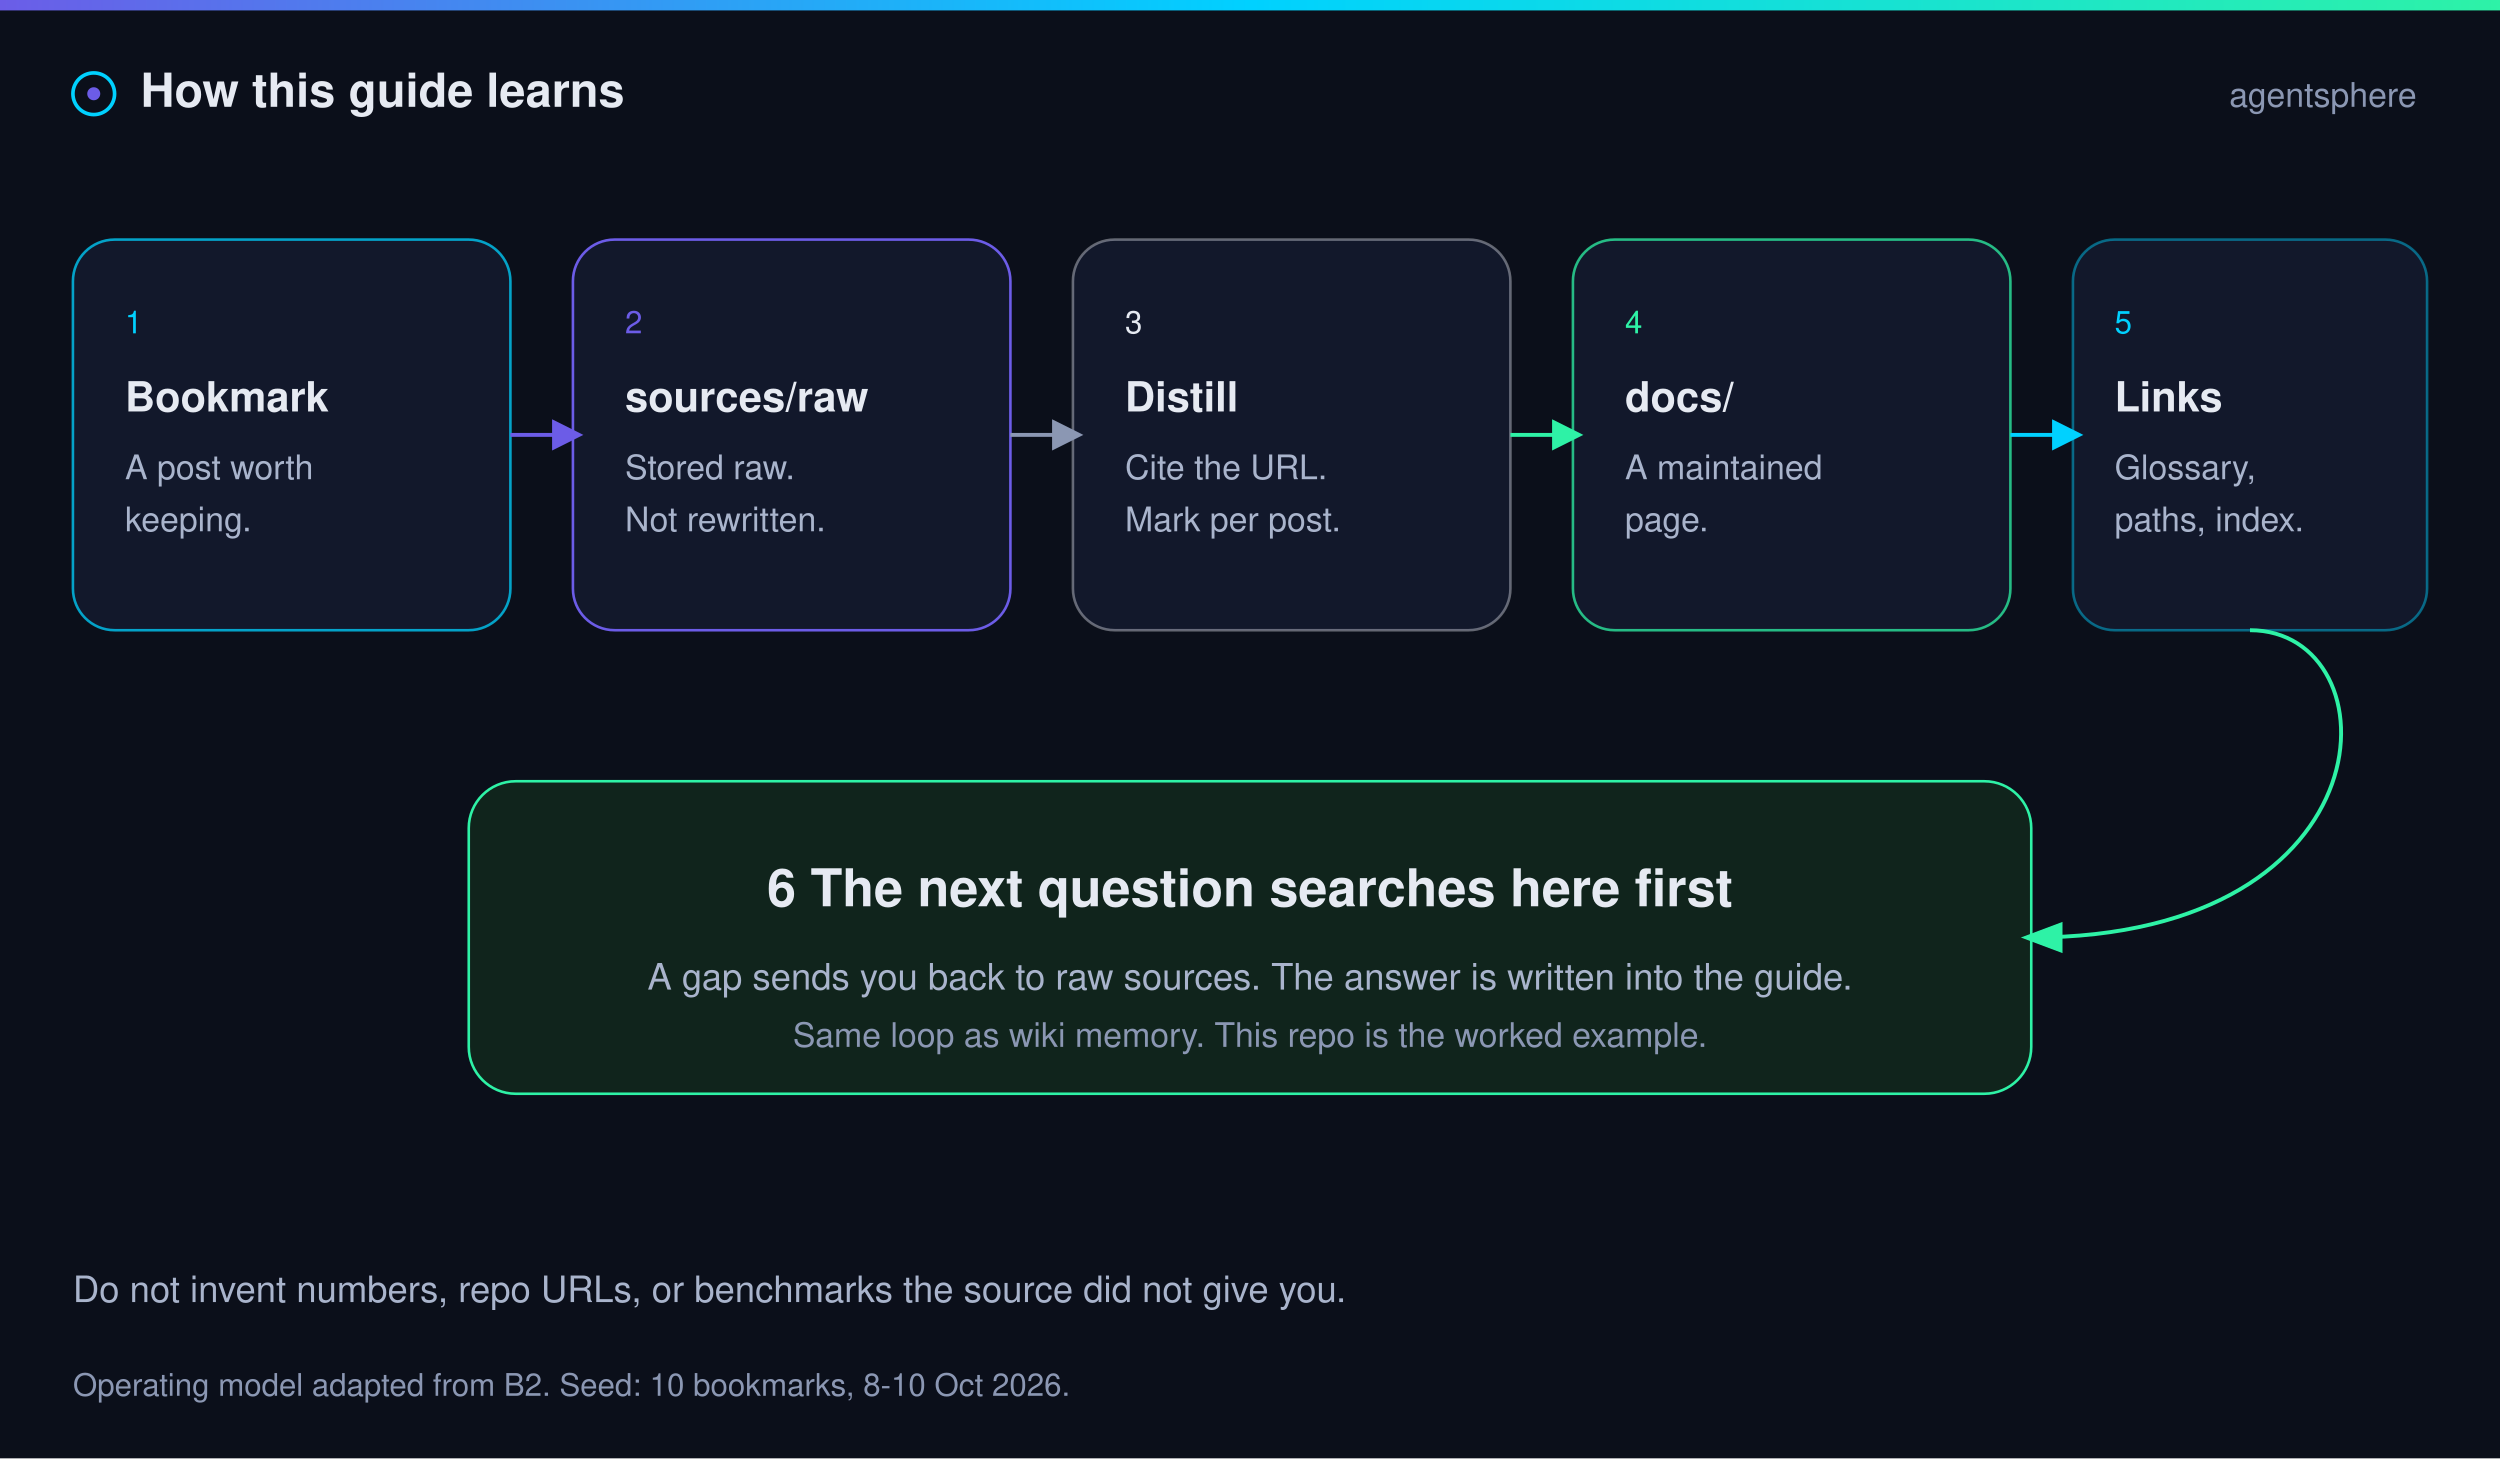
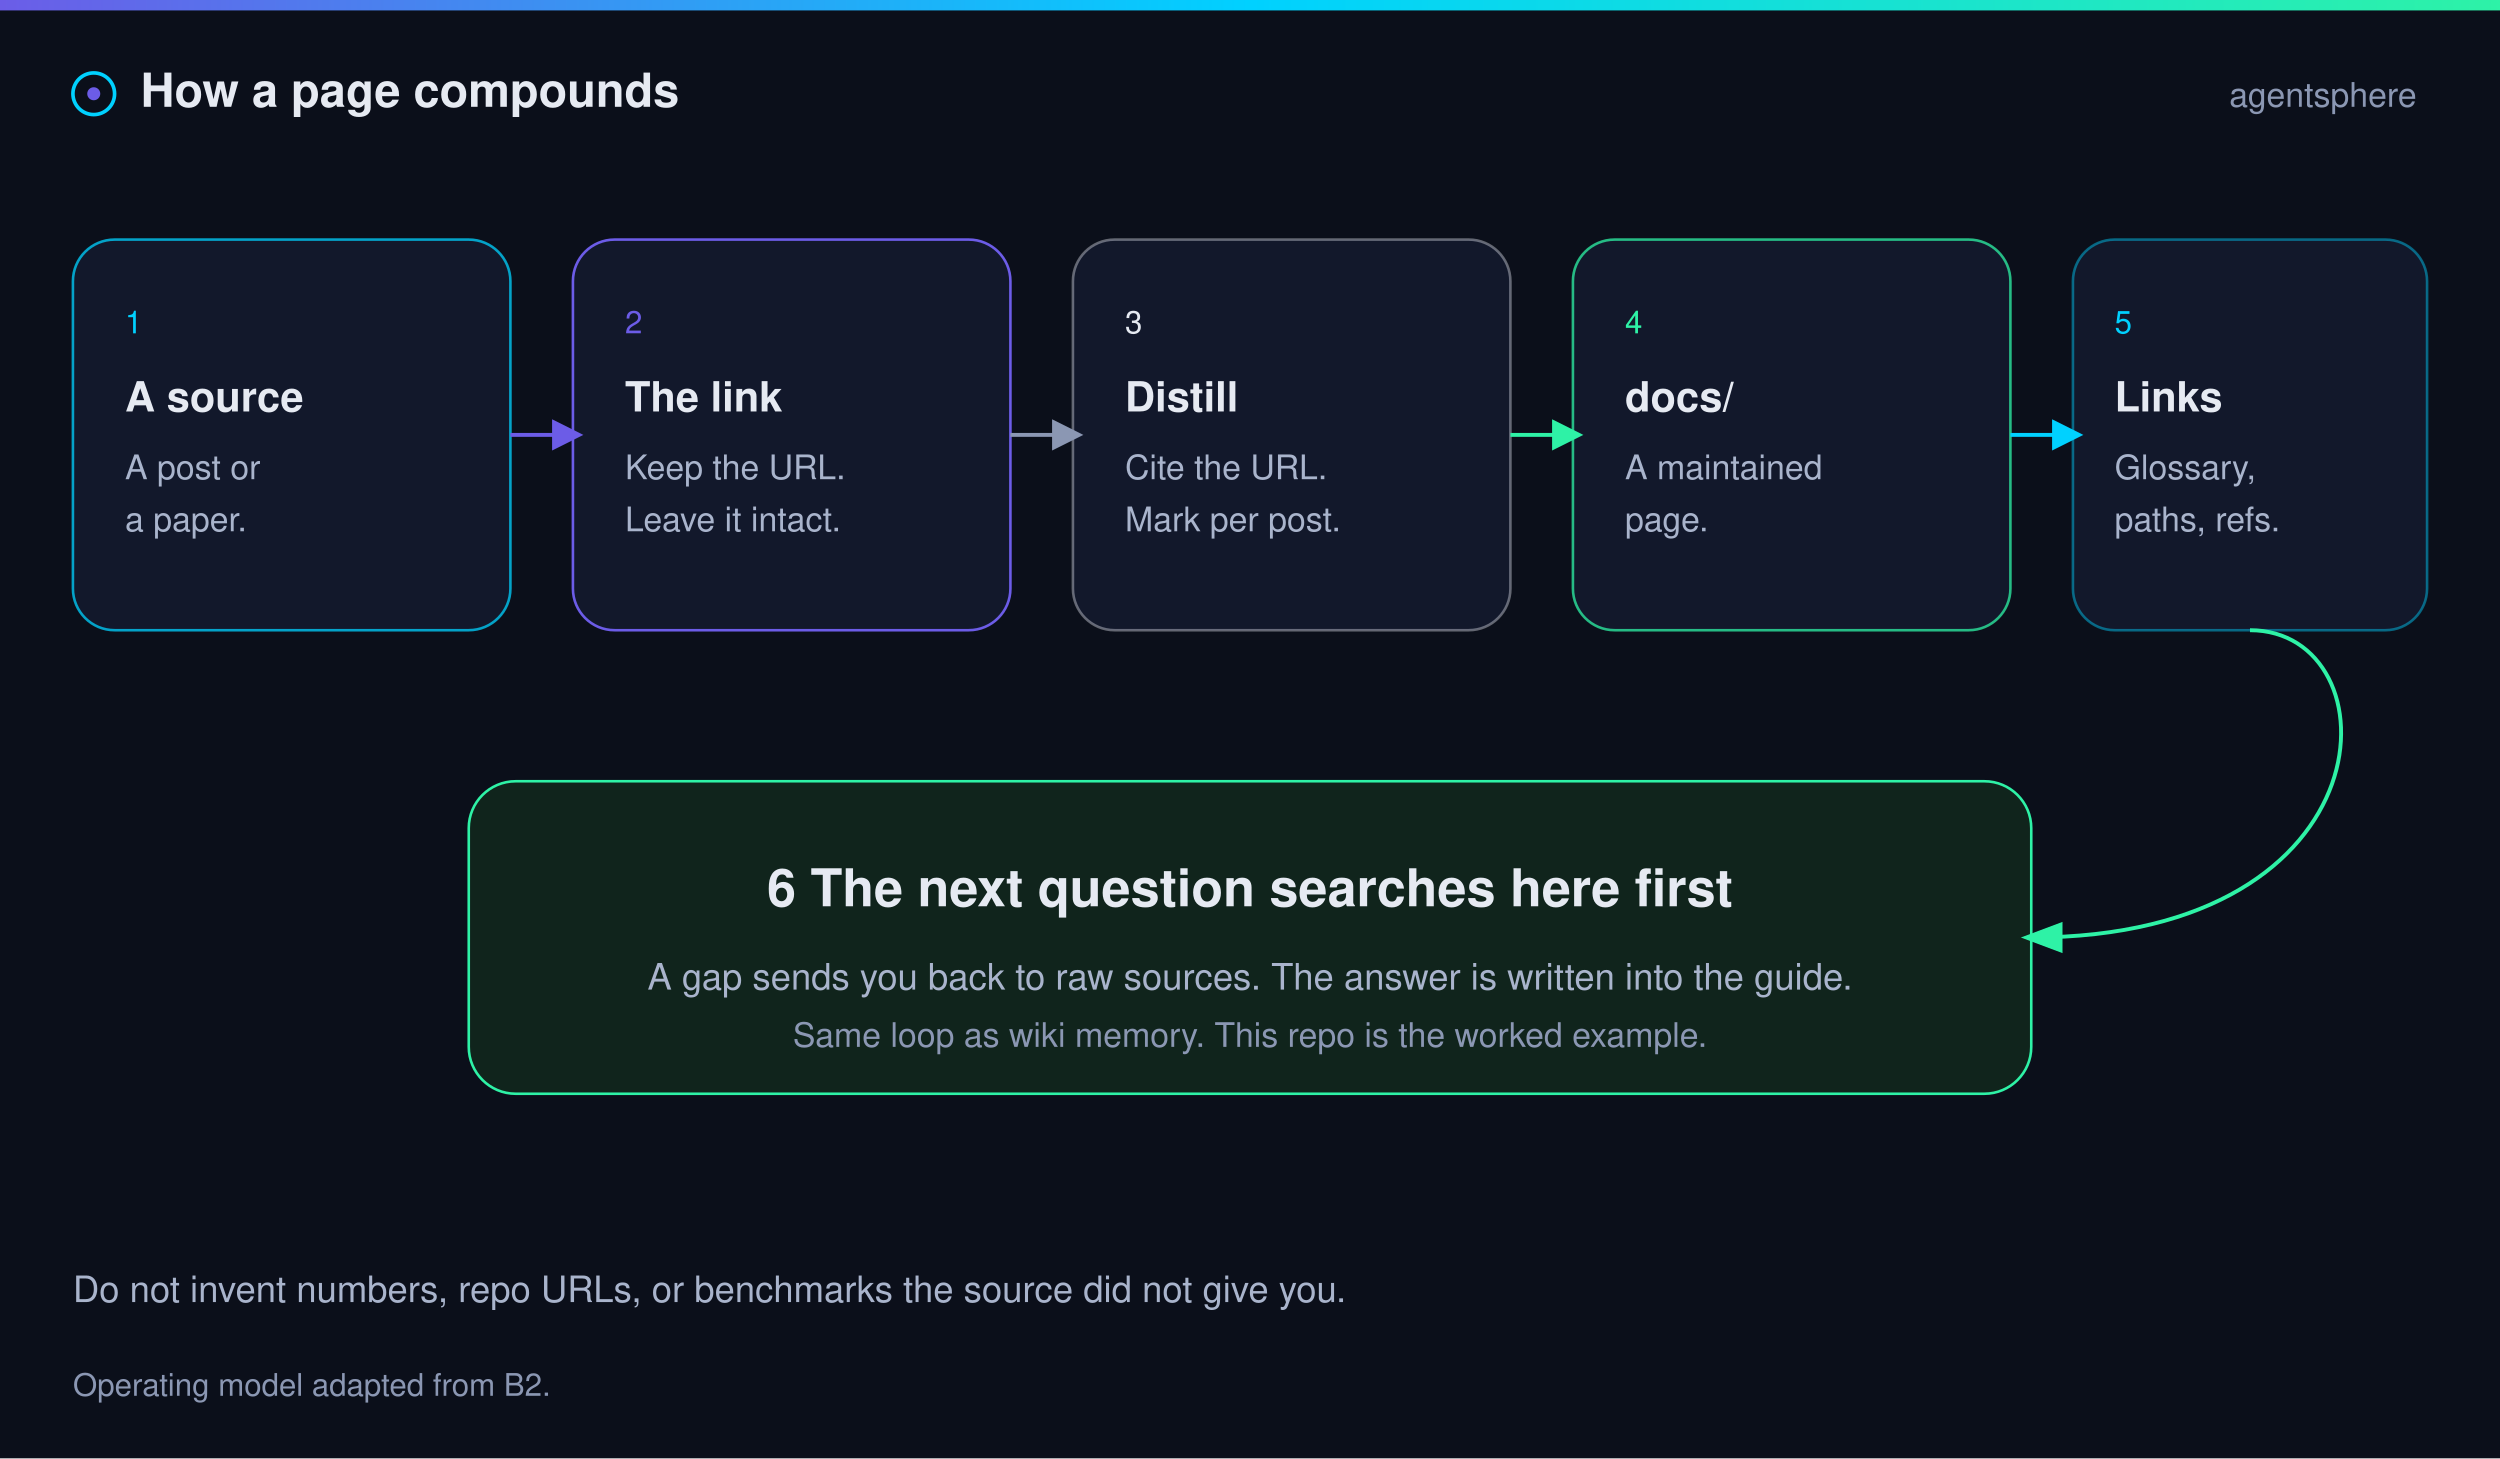
<svg xmlns="http://www.w3.org/2000/svg" width="960" height="560" viewBox="0 0 960 560" role="img" aria-labelledby="title desc">
  <defs>
    <linearGradient id="bar" x1="0" y1="0" x2="1" y2="0">
      <stop offset="0" stop-color="#6C5CE7" />
      <stop offset="0.5" stop-color="#00D1FF" />
      <stop offset="1" stop-color="#2EF2A6" />
    </linearGradient>
  </defs>
  <rect width="960" height="560" fill="#0B0F1A" />
  <rect width="960" height="4" fill="url(#bar)" />
  <circle cx="36" cy="36" r="8" fill="none" stroke="#00D1FF" stroke-width="1.4" />
  <circle cx="36" cy="36" r="2.5" fill="#6C5CE7" />
-   <text x="54" y="41" fill="#E6EAF2" font-family="Segoe UI, Helvetica, Arial, sans-serif" font-size="18" font-weight="600">How this guide learns</text>
+   <text x="54" y="41" fill="#E6EAF2" font-family="Segoe UI, Helvetica, Arial, sans-serif" font-size="18" font-weight="600">How a page compounds</text>
  <text x="928" y="41" text-anchor="end" fill="#8B97B3" font-family="Segoe UI, Helvetica, Arial, sans-serif" font-size="13">agentsphere</text>
  <g font-family="Segoe UI, Helvetica, Arial, sans-serif">
    <rect x="28" y="92" width="168" height="150" rx="16" fill="#12182B" stroke="#00D1FF" stroke-opacity="0.75" />
    <text x="48" y="128" fill="#00D1FF" font-size="12">1</text>
-     <text x="48" y="158" fill="#E6EAF2" font-size="16" font-weight="600">Bookmark</text>
-     <text x="48" y="184" fill="#A9B4CC" font-size="13">A post worth</text>
-     <text x="48" y="204" fill="#A9B4CC" font-size="13">keeping.</text>
+     <text x="48" y="158" fill="#E6EAF2" font-size="16" font-weight="600">A source</text>
+     <text x="48" y="184" fill="#A9B4CC" font-size="13">A post or</text>
+     <text x="48" y="204" fill="#A9B4CC" font-size="13">a paper.</text>
    <rect x="220" y="92" width="168" height="150" rx="16" fill="#12182B" stroke="#6C5CE7" />
    <text x="240" y="128" fill="#6C5CE7" font-size="12">2</text>
-     <text x="240" y="158" fill="#E6EAF2" font-size="16" font-weight="600">sources/raw</text>
-     <text x="240" y="184" fill="#A9B4CC" font-size="13">Stored raw.</text>
-     <text x="240" y="204" fill="#A9B4CC" font-size="13">Not rewritten.</text>
+     <text x="240" y="158" fill="#E6EAF2" font-size="16" font-weight="600">The link</text>
+     <text x="240" y="184" fill="#A9B4CC" font-size="13">Keep the URL.</text>
+     <text x="240" y="204" fill="#A9B4CC" font-size="13">Leave it intact.</text>
    <rect x="412" y="92" width="168" height="150" rx="16" fill="#12182B" stroke="#E6EAF2" stroke-opacity="0.4" />
    <text x="432" y="128" fill="#E6EAF2" font-size="12">3</text>
    <text x="432" y="158" fill="#E6EAF2" font-size="16" font-weight="600">Distill</text>
    <text x="432" y="184" fill="#A9B4CC" font-size="13">Cite the URL.</text>
    <text x="432" y="204" fill="#A9B4CC" font-size="13">Mark per post.</text>
    <rect x="604" y="92" width="168" height="150" rx="16" fill="#12182B" stroke="#2EF2A6" stroke-opacity="0.75" />
    <text x="624" y="128" fill="#2EF2A6" font-size="12">4</text>
    <text x="624" y="158" fill="#E6EAF2" font-size="16" font-weight="600">docs/</text>
    <text x="624" y="184" fill="#A9B4CC" font-size="13">A maintained</text>
    <text x="624" y="204" fill="#A9B4CC" font-size="13">page.</text>
    <rect x="796" y="92" width="136" height="150" rx="16" fill="#12182B" stroke="#00D1FF" stroke-opacity="0.45" />
    <text x="812" y="128" fill="#00D1FF" font-size="12">5</text>
    <text x="812" y="158" fill="#E6EAF2" font-size="16" font-weight="600">Links</text>
    <text x="812" y="184" fill="#A9B4CC" font-size="13">Glossary,</text>
-     <text x="812" y="204" fill="#A9B4CC" font-size="13">paths, index.</text>
+     <text x="812" y="204" fill="#A9B4CC" font-size="13">paths, refs.</text>
    <polyline points="196,167 220,167" fill="none" stroke="#6C5CE7" stroke-width="1.5" />
    <polygon points="212,161 224,167 212,173" fill="#6C5CE7" />
    <polyline points="388,167 412,167" fill="none" stroke="#8B97B3" stroke-width="1.5" />
    <polygon points="404,161 416,167 404,173" fill="#8B97B3" />
    <polyline points="580,167 604,167" fill="none" stroke="#2EF2A6" stroke-width="1.5" />
    <polygon points="596,161 608,167 596,173" fill="#2EF2A6" />
    <polyline points="772,167 796,167" fill="none" stroke="#00D1FF" stroke-width="1.5" />
    <polygon points="788,161 800,167 788,173" fill="#00D1FF" />
    <rect x="180" y="300" width="600" height="120" rx="18" fill="#10241C" stroke="#2EF2A6" />
    <text x="480" y="348" text-anchor="middle" fill="#E6EAF2" font-size="20" font-weight="600">6  The next question searches here first</text>
    <text x="480" y="380" text-anchor="middle" fill="#A9B4CC" font-size="14">A gap sends you back to raw sources. The answer is written into the guide.</text>
    <text x="480" y="402" text-anchor="middle" fill="#8B97B3" font-size="13">Same loop as wiki memory. This repo is the worked example.</text>
    <path d="M864 242 C920 242 920 360 780 360" fill="none" stroke="#2EF2A6" stroke-width="1.5" />
    <polygon points="792,354 776,360 792,366" fill="#2EF2A6" />
  </g>
  <text x="28" y="500" fill="#A9B4CC" font-family="Segoe UI, Helvetica, Arial, sans-serif" font-size="14">Do not invent numbers, repo URLs, or benchmarks the source did not give you.</text>
-   <text x="28" y="536" fill="#8B97B3" font-family="Segoe UI, Helvetica, Arial, sans-serif" font-size="12">Operating model adapted from B2. Seed: 10 bookmarks, 8-10 Oct 2026.</text>
+   <text x="28" y="536" fill="#8B97B3" font-family="Segoe UI, Helvetica, Arial, sans-serif" font-size="12">Operating model adapted from B2.</text>
</svg>
